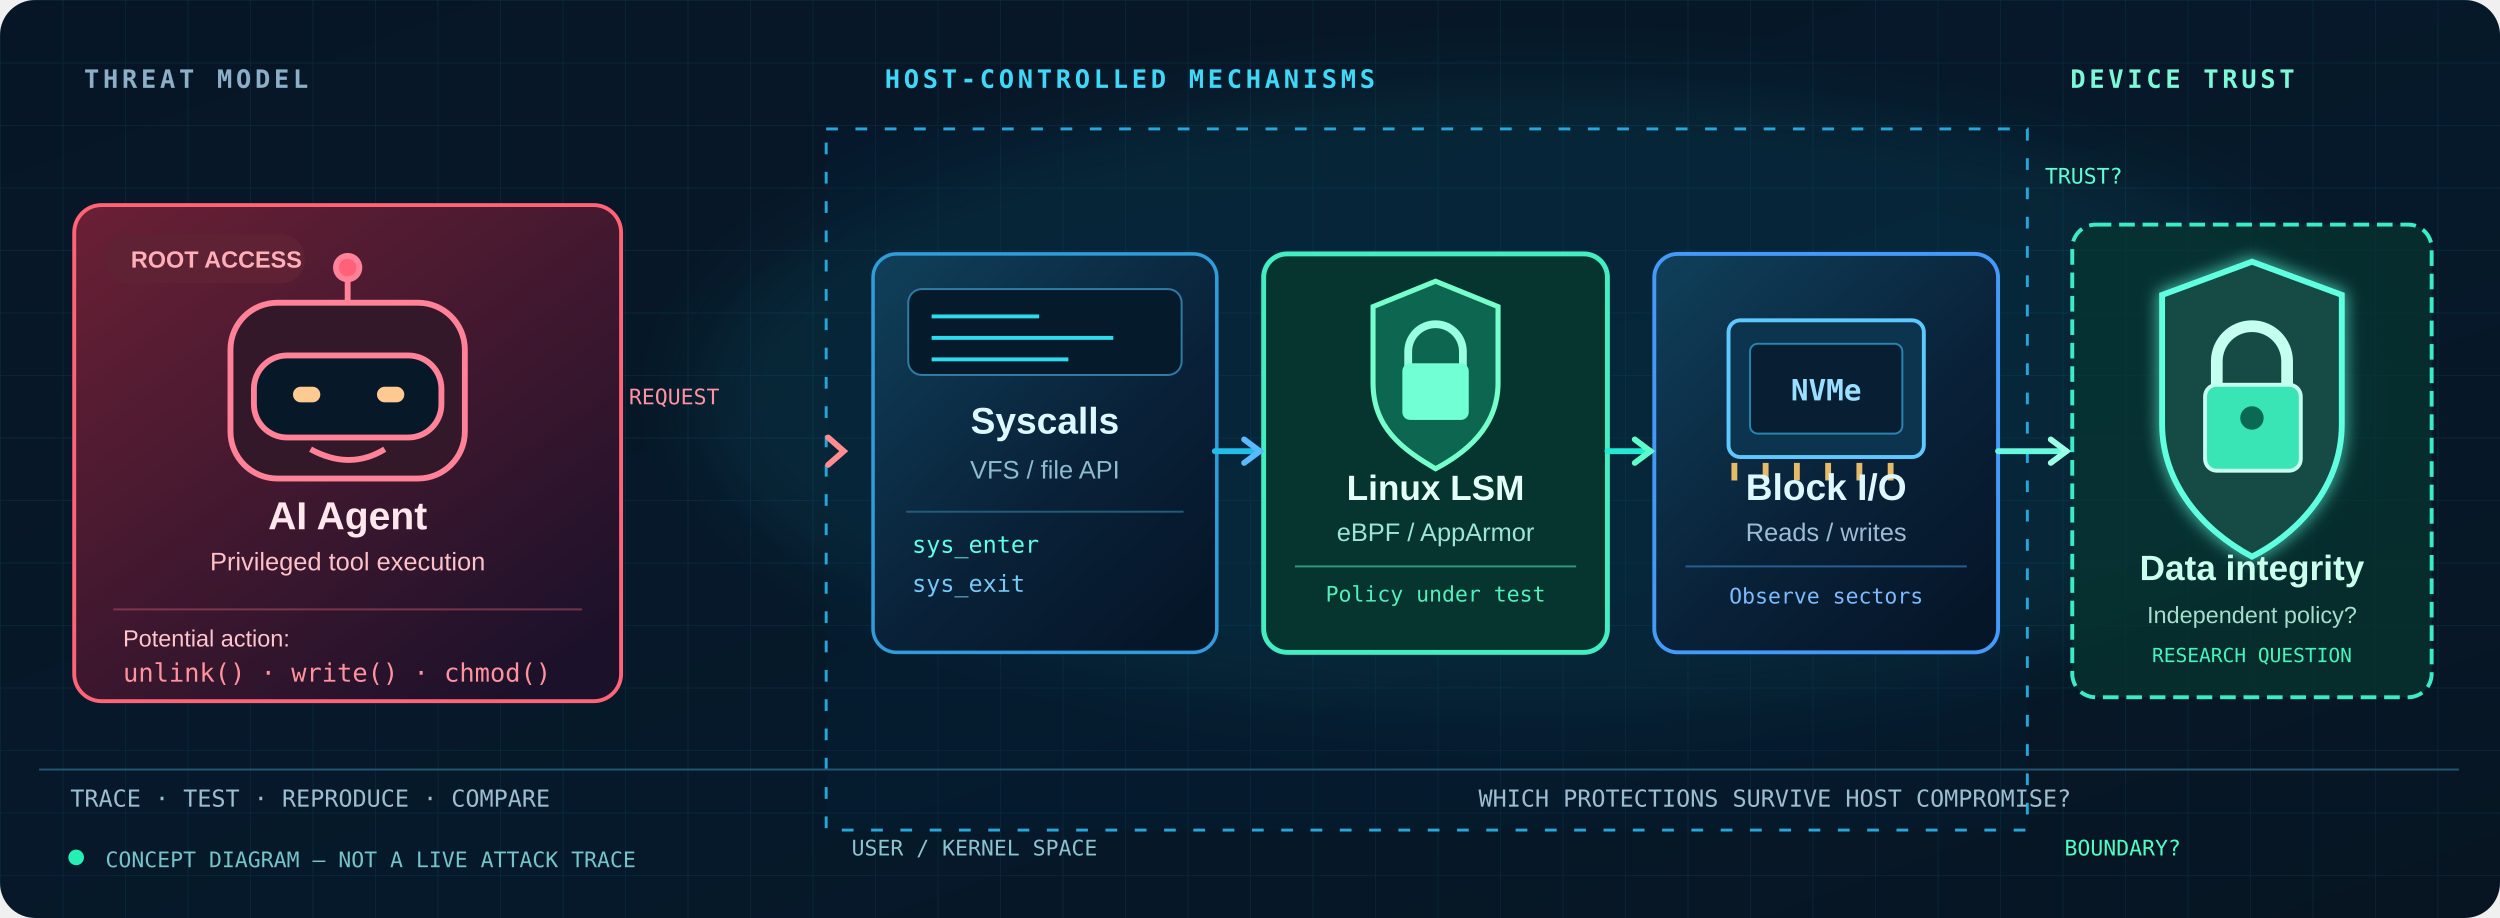
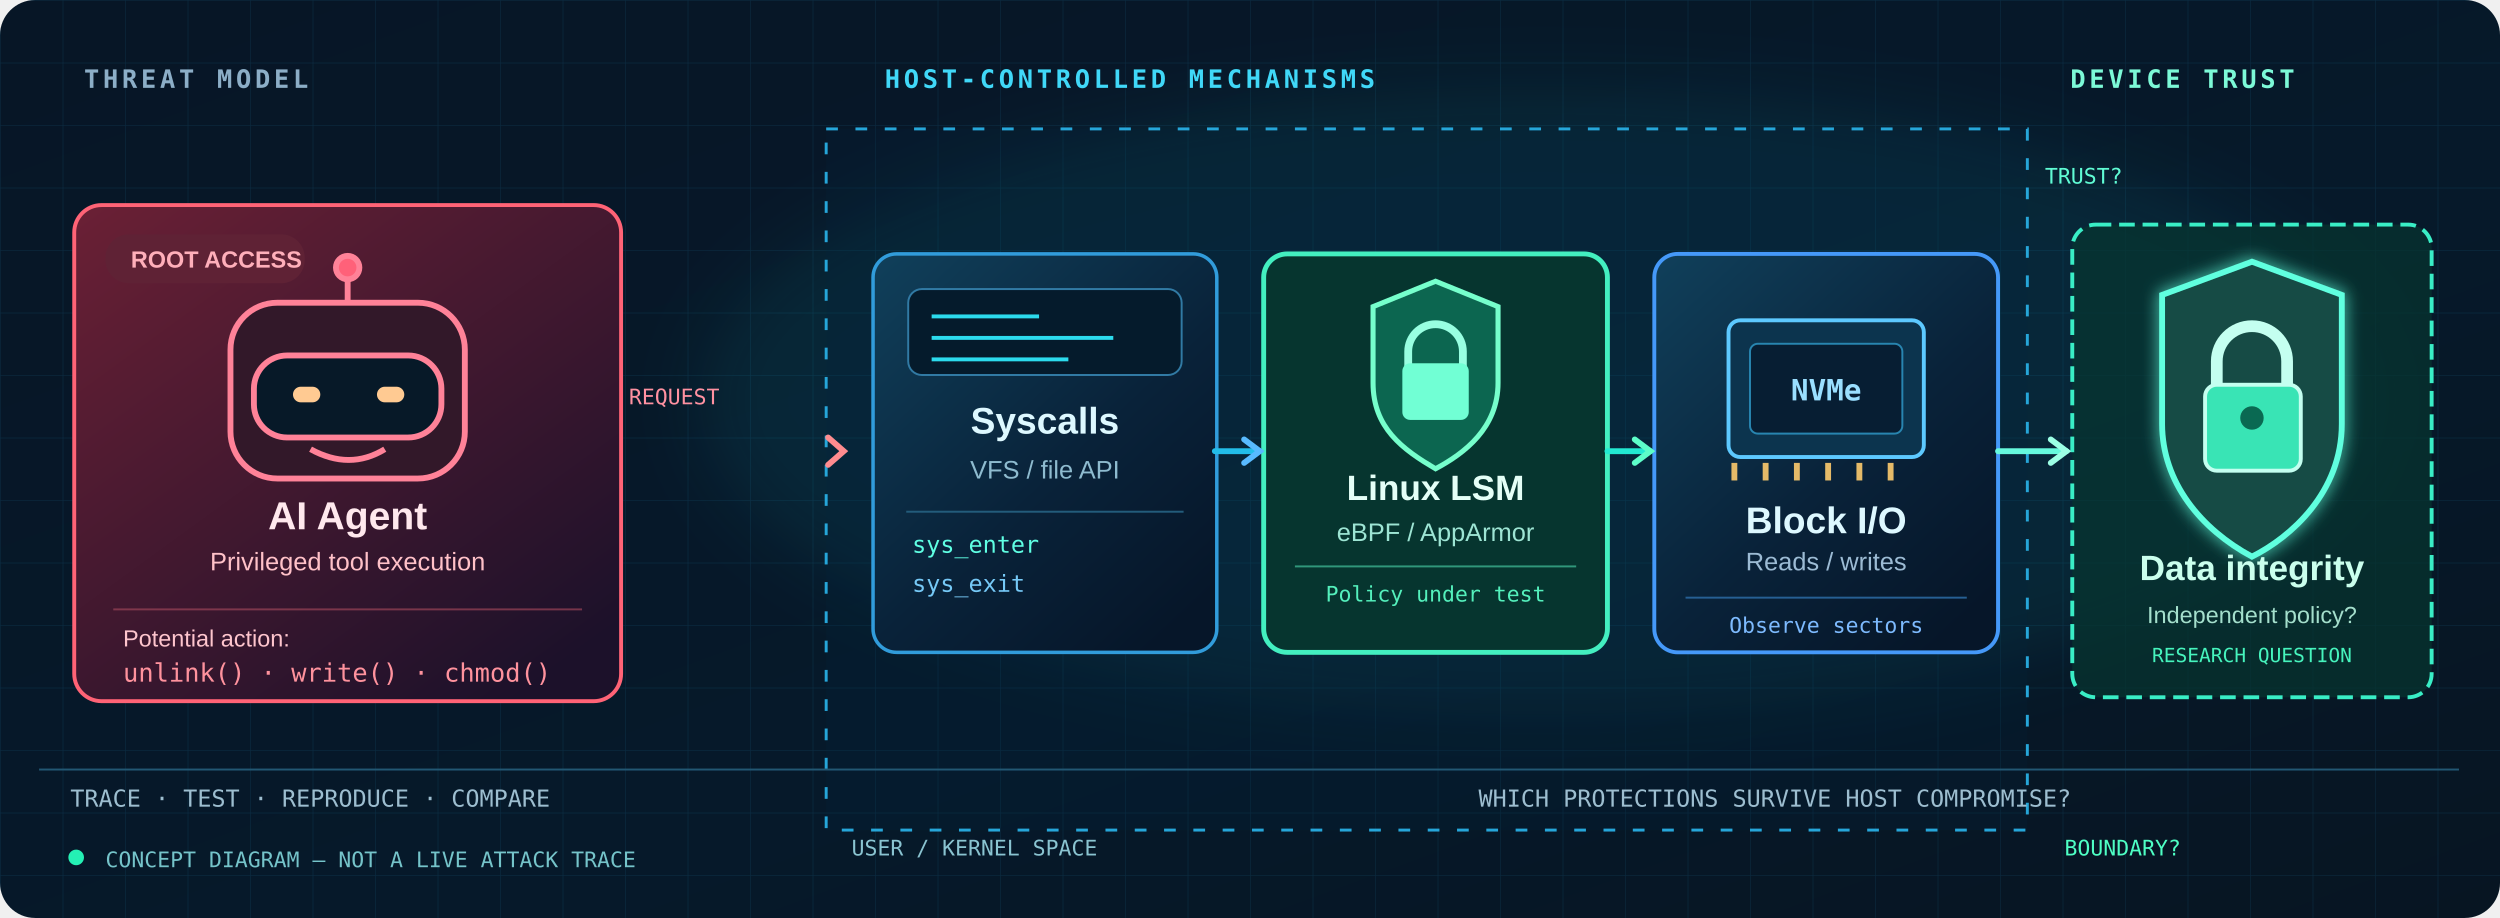
<svg xmlns="http://www.w3.org/2000/svg" viewBox="0 0 1280 470" role="img" aria-labelledby="map-title map-description">
  <defs>
    <linearGradient id="bg" x2="1" y2="1">
      <stop stop-color="#071626" />
      <stop offset=".6" stop-color="#06192a" />
      <stop offset="1" stop-color="#071522" />
    </linearGradient>
    <linearGradient id="card" x2="0.8" y2="1">
      <stop stop-color="#10405b" />
      <stop offset=".6" stop-color="#092239" />
      <stop offset="1" stop-color="#061629" />
    </linearGradient>
    <linearGradient id="hot" x2="0.8" y2="1">
      <stop stop-color="#6b2035" />
      <stop offset="1" stop-color="#1c112a" />
    </linearGradient>
    <linearGradient id="cyan" x2="1" y2="0">
      <stop stop-color="#16f4ba" />
      <stop offset="1" stop-color="#42c8ff" />
    </linearGradient>
    <linearGradient id="warm" x2="1" y2="0">
      <stop stop-color="#ff586f" />
      <stop offset="1" stop-color="#ffbe62" />
    </linearGradient>
    <filter id="glow" x="-50%" y="-100%" width="200%" height="300%">
      <feGaussianBlur stdDeviation="4" result="blur" />
      <feMerge>
        <feMergeNode in="blur" />
        <feMergeNode in="SourceGraphic" />
      </feMerge>
    </filter>
    <filter id="soft">
      <feGaussianBlur stdDeviation="18" />
    </filter>
    <pattern id="grid" width="32" height="32" patternUnits="userSpaceOnUse">
      <path d="M32 0H0V32" fill="none" stroke="#155c83" stroke-width=".7" opacity=".25" />
    </pattern>
  </defs>
  <rect width="1280" height="470" rx="18" fill="url(#bg)" />
  <rect width="1280" height="470" rx="18" fill="url(#grid)" />
  <ellipse cx="788" cy="205" rx="430" ry="160" fill="#0dd2e0" opacity=".08" filter="url(#soft)" />
  <g font-family="monospace" font-size="13" font-weight="600" letter-spacing="1.9">
    <text x="43" y="45" fill="#8caec7">THREAT MODEL</text>
    <text x="453" y="45" fill="#40d8f8">HOST-CONTROLLED MECHANISMS</text>
    <text x="1060" y="45" fill="#7cf9d7">DEVICE TRUST</text>
  </g>
  <path d="M423 66H1038V425H423Z" fill="#03263e" fill-opacity=".2" stroke="#26a6d9" stroke-width="1.5" stroke-dasharray="6 9" />
  <path d="M1040 66v359" stroke="#32efbd" stroke-width="2" stroke-dasharray="6 8" filter="url(#glow)" />
  <g font-family="monospace" font-size="11" fill="#8ac4d1">
    <text x="436" y="438">USER / KERNEL SPACE</text>
    <text x="1057" y="438" fill="#4effc4">BOUNDARY?</text>
  </g>
  <g font-family="Arial,sans-serif">
    <g transform="translate(38 105)">
      <rect width="280" height="254" rx="14" fill="url(#hot)" stroke="#ff6376" stroke-width="2" />
      <rect x="16" y="15" width="102" height="25" rx="12" fill="#5f2235" />
      <text x="29" y="32" font-size="12" font-weight="700" fill="#ffafba">ROOT ACCESS</text>
      <g transform="translate(80 50)" stroke="#ff8298" stroke-width="3" fill="#321829">
        <rect width="120" height="90" rx="24" />
        <path d="M60 0v-14" />
        <circle cx="60" cy="-18" r="6" fill="#ff6179" />
        <rect x="12" y="27" width="96" height="42" rx="17" fill="#071928" stroke="#ff8298" />
        <rect x="32" y="43" width="14" height="8" rx="4" fill="#ffca92" stroke="none" />
        <rect x="75" y="43" width="14" height="8" rx="4" fill="#ffca92" stroke="none" />
        <path d="M41 75q20 11 38 0" fill="none" />
      </g>
      <text x="140" y="166" text-anchor="middle" font-size="20" font-weight="700" fill="#ffe8ed">AI Agent</text>
      <text x="140" y="187" text-anchor="middle" font-size="13" fill="#ffc1c8">Privileged tool execution</text>
      <path d="M20 207H260" stroke="#9a4357" opacity=".7" />
      <text x="25" y="226" font-size="12" fill="#fec5cd">Potential action:</text>
      <text x="25" y="244" font-family="monospace" font-size="13" fill="#ff929d">unlink() · write() · chmod()</text>
    </g>
    <g transform="translate(447 130)">
      <rect width="176" height="204" rx="12" fill="url(#card)" stroke="#319cdb" stroke-width="1.8" />
      <rect x="18" y="18" width="140" height="44" rx="7" fill="#051b2c" stroke="#317aa4" />
      <path d="M30 32h55M30 43h93M30 54h70" stroke="#2cdbed" stroke-width="2" />
      <text x="88" y="92" font-weight="700" text-anchor="middle" font-size="19" fill="#ddf8ff">Syscalls</text>
      <text x="88" y="115" text-anchor="middle" font-size="13" fill="#8ebbcf">VFS / file API</text>
      <path d="M17 132H159" stroke="#235c7b" />
      <text x="20" y="153" font-family="monospace" font-size="12" fill="#5fffe3">sys_enter</text>
      <text x="20" y="173" font-family="monospace" font-size="12" fill="#76c9f7">sys_exit</text>
    </g>
    <g transform="translate(647 130)">
      <rect width="176" height="204" rx="12" fill="#06352f" stroke="#43efc0" stroke-width="2.5" />
      <g transform="translate(54 14)">
        <path d="M34 0L66 13V52c0 23-17 36-32 44C17 86 2 75 2 52V13Z" fill="#0c6650" stroke="#76ffcc" stroke-width="2.6" />
        <path d="M20 44v-8a14 14 0 0 1 28 0v8" stroke="#98ffe1" stroke-width="4" fill="none" />
        <rect x="17" y="42" width="34" height="29" rx="4" fill="#71ffd4" />
      </g>
      <text x="88" y="126" text-anchor="middle" font-weight="700" font-size="18" fill="#e4fff7">Linux LSM</text>
      <text x="88" y="147" text-anchor="middle" font-size="13" fill="#9de5d4">eBPF / AppArmor</text>
      <path d="M16 160H160" stroke="#30977b" />
      <text x="88" y="178" text-anchor="middle" font-family="monospace" font-size="11" fill="#54f0bc">Policy under test</text>
    </g>
    <g transform="translate(847 130)">
      <rect width="176" height="204" rx="12" fill="url(#card)" stroke="#4599f9" stroke-width="2" />
      <g transform="translate(34 24)">
        <rect x="4" y="10" width="100" height="70" rx="6" fill="#0c344e" stroke="#5dc9ff" stroke-width="2" />
        <rect x="15" y="22" width="78" height="46" rx="4" fill="#071e33" stroke="#2885b0" />
        <text x="54" y="51" text-anchor="middle" font-family="monospace" font-size="15" font-weight="700" fill="#9adfff">NVMe</text>
        <path d="M7 83v9M23 83v9M39 83v9M55 83v9M71 83v9M87 83v9" stroke="#e5ba68" stroke-width="3" />
      </g>
-       <text x="88" y="126" text-anchor="middle" font-weight="700" font-size="19" fill="#ddf8ff">Block I/O</text>
-       <text x="88" y="147" text-anchor="middle" font-size="13" fill="#9cbbd4">Reads / writes</text>
-       <path d="M16 160H160" stroke="#265f93" />
-       <text x="88" y="179" text-anchor="middle" font-family="monospace" font-size="11" fill="#7dbafe">Observe sectors</text>
+       <text x="88" y="143" text-anchor="middle" font-weight="700" font-size="19" fill="#ddf8ff">Block I/O</text>
+       <text x="88" y="162" text-anchor="middle" font-size="13" fill="#9cbbd4">Reads / writes</text>
+       <path d="M16 176H160" stroke="#265f93" />
+       <text x="88" y="194" text-anchor="middle" font-family="monospace" font-size="11" fill="#7dbafe">Observe sectors</text>
    </g>
    <g transform="translate(1061 115)">
      <rect width="184" height="242" rx="12" fill="#06362f" fill-opacity=".7" stroke="#39eec6" stroke-width="2" stroke-dasharray="8 4" />
      <g transform="translate(43 19)">
        <path d="M49 0l46 17v66c0 35-26 58-46 68C23 137 3 113 3 83V17Z" fill="#124b45" stroke="#60ffdf" stroke-width="3" filter="url(#glow)" />
        <path d="M31 66v-15a18 18 0 0 1 36 0v15" stroke="#c4fff0" stroke-width="6" fill="none" />
        <rect x="25" y="63" width="49" height="44" rx="6" fill="#39e4b5" stroke="#c4fff0" stroke-width="2" />
        <circle cx="49" cy="80" r="6" fill="#0a6952" />
      </g>
      <text x="92" y="182" text-anchor="middle" font-size="18" font-weight="700" fill="#caffed">Data integrity</text>
      <text x="92" y="204" text-anchor="middle" font-size="12" fill="#a4dfcc">Independent policy?</text>
      <text x="92" y="224" text-anchor="middle" font-family="monospace" font-size="10" fill="#46f4bd">RESEARCH QUESTION</text>
    </g>
  </g>
  <g fill="none" stroke-width="3" stroke-linecap="round">
    <path d="M318 231H430" stroke="url(#warm)" stroke-dasharray="9 7" filter="url(#glow)" />
    <path d="M622 231h23" stroke="#22bde9" />
    <path d="M823 231h22" stroke="#22e9d2" />
    <path d="M1023 231h35" stroke="#66f9dd" />
    <path d="M424 224l8 7-8 7" stroke="#ff8c8f" />
    <path d="M637 225l8 6-8 6" stroke="#58baff" />
    <path d="M837 225l8 6-8 6" stroke="#5dfec9" />
    <path d="M1050 225l8 6-8 6" stroke="#9cffe5" />
  </g>
  <g fill="#fff" font-size="11" font-family="monospace">
    <text x="322" y="207" fill="#ff91a1">REQUEST</text>
    <text x="1047" y="94" fill="#60fcd5">TRUST?</text>
  </g>
  <path d="M20 394H1259" stroke="#225773" />
  <g font-family="monospace" font-size="12" fill="#9dbed0">
    <text x="36" y="413">TRACE · TEST · REPRODUCE · COMPARE</text>
    <text x="757" y="413">WHICH PROTECTIONS SURVIVE HOST COMPROMISE?</text>
  </g>
  <circle cx="39" cy="439" r="4" fill="#24f0b4" />
  <text x="54" y="444" font-family="monospace" font-size="11" fill="#75c4ca">CONCEPT DIAGRAM — NOT A LIVE ATTACK TRACE</text>
</svg>
